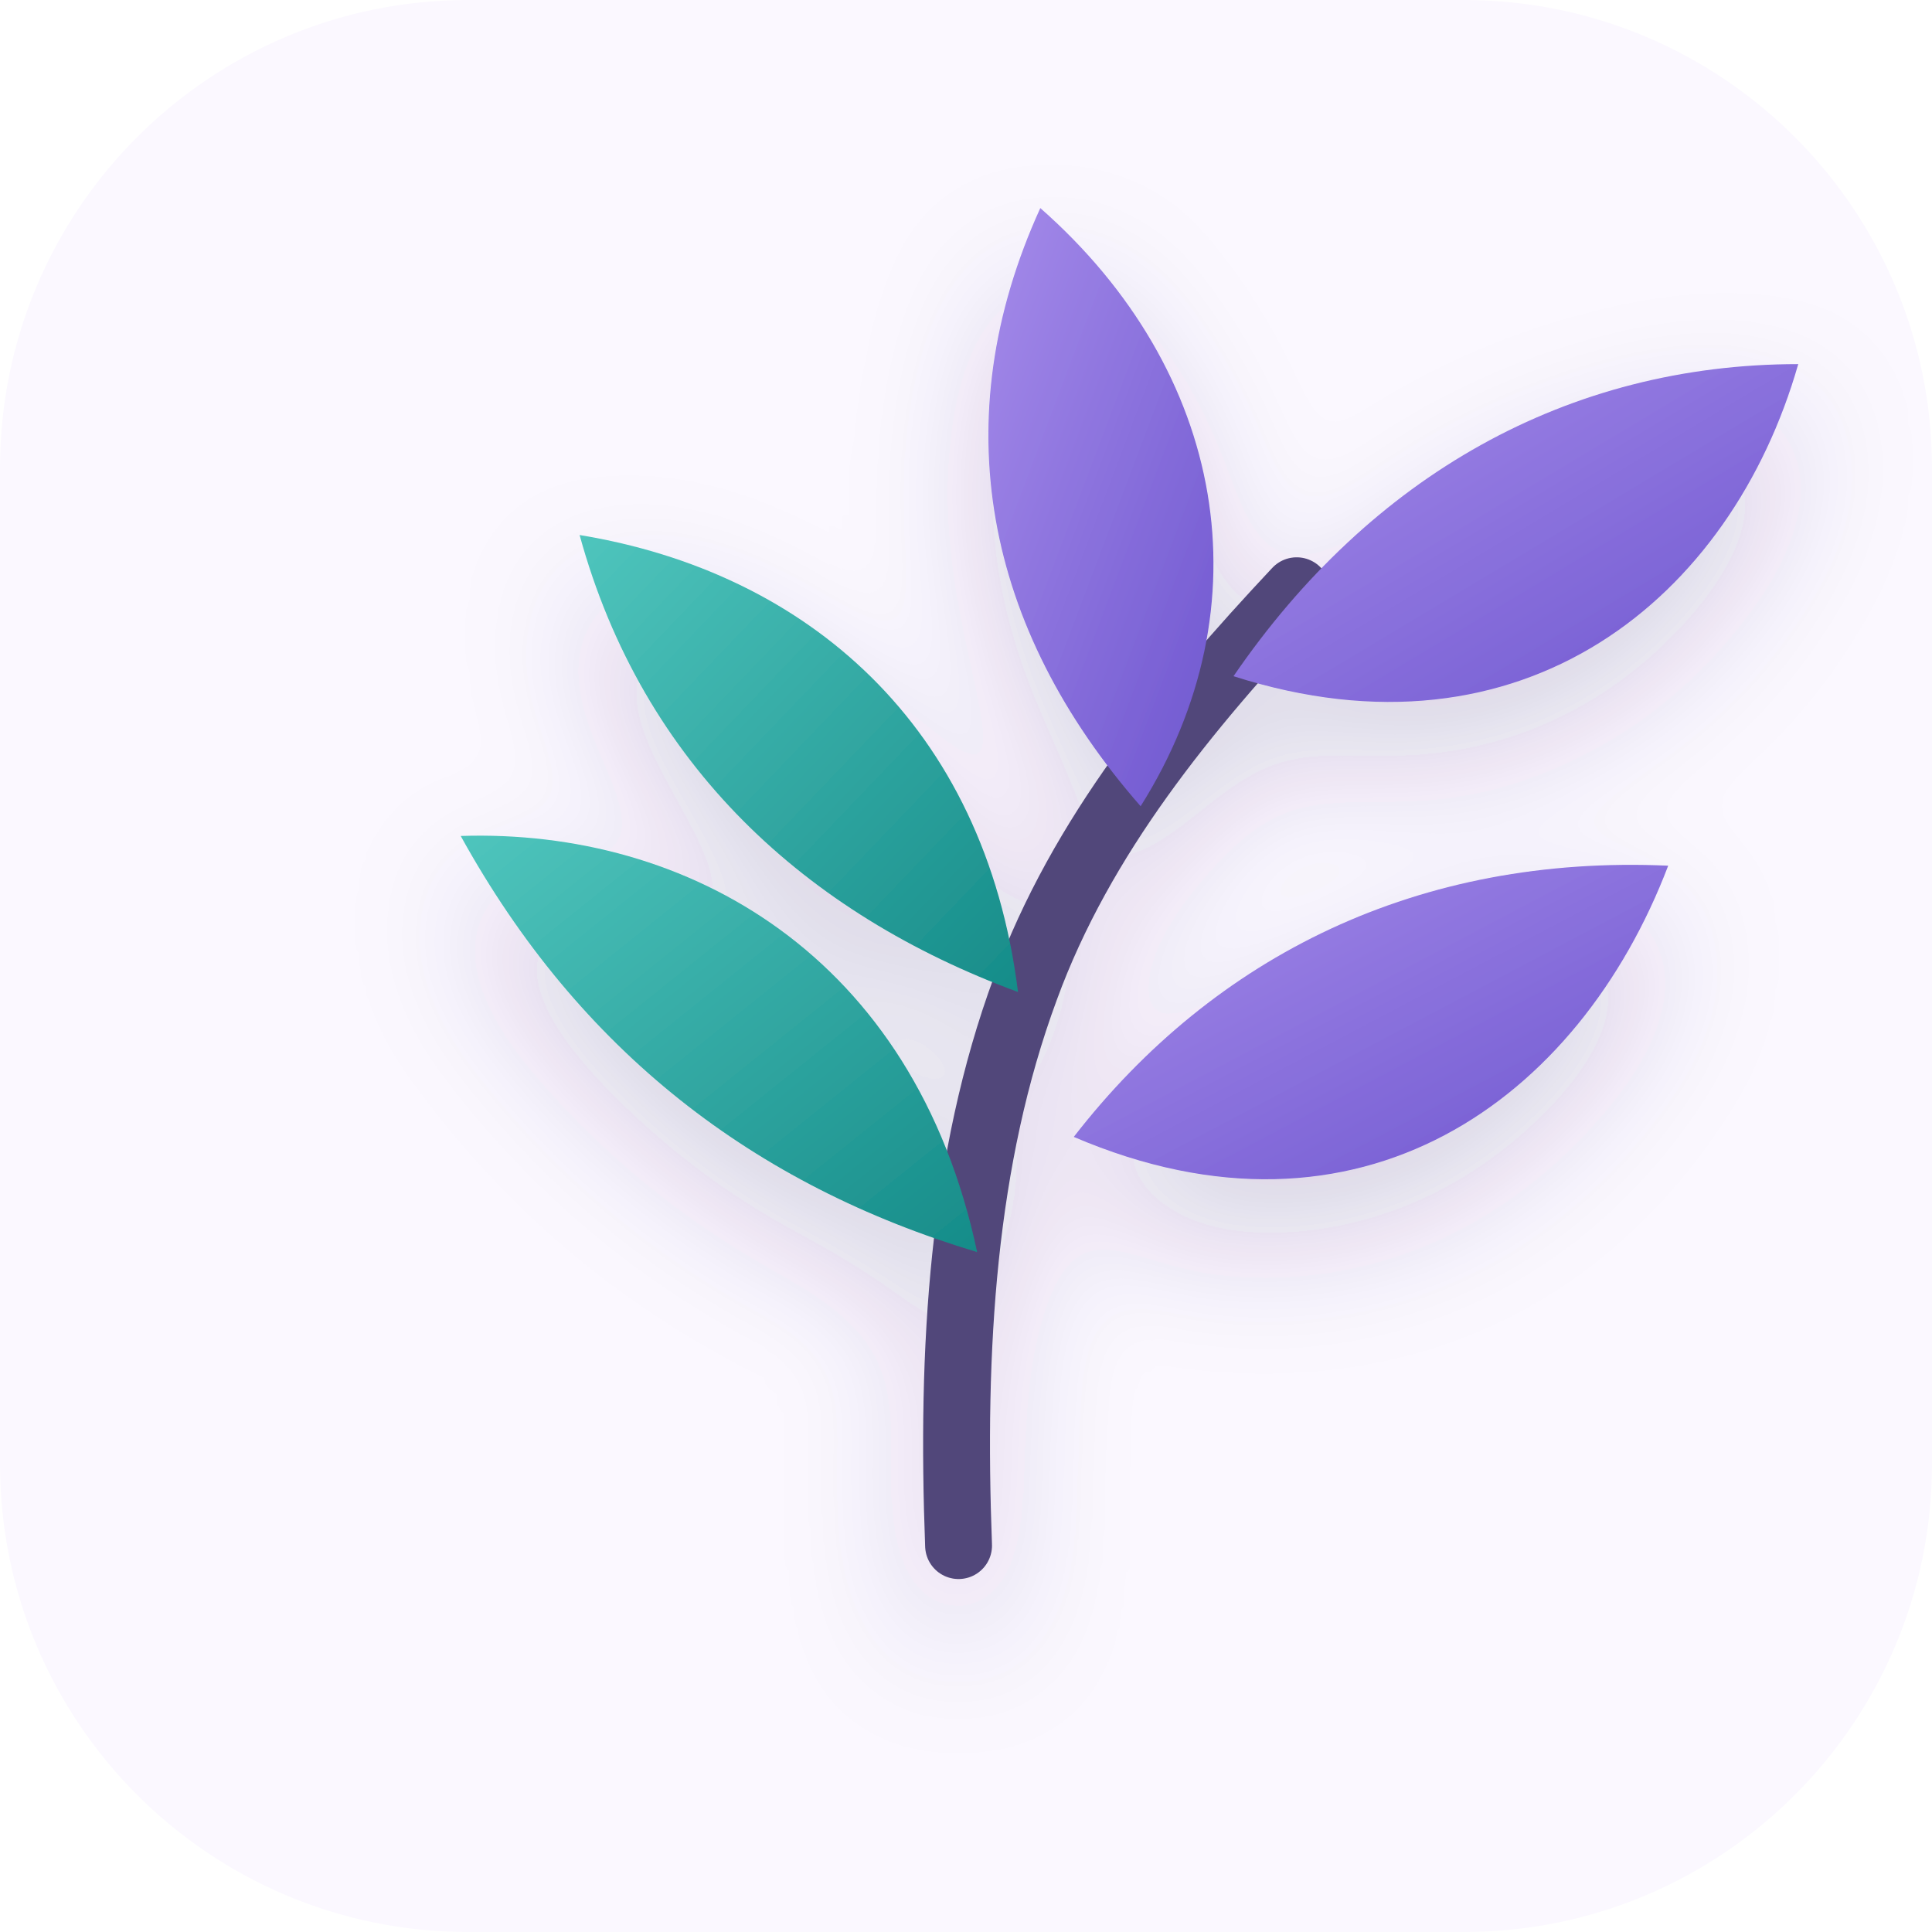
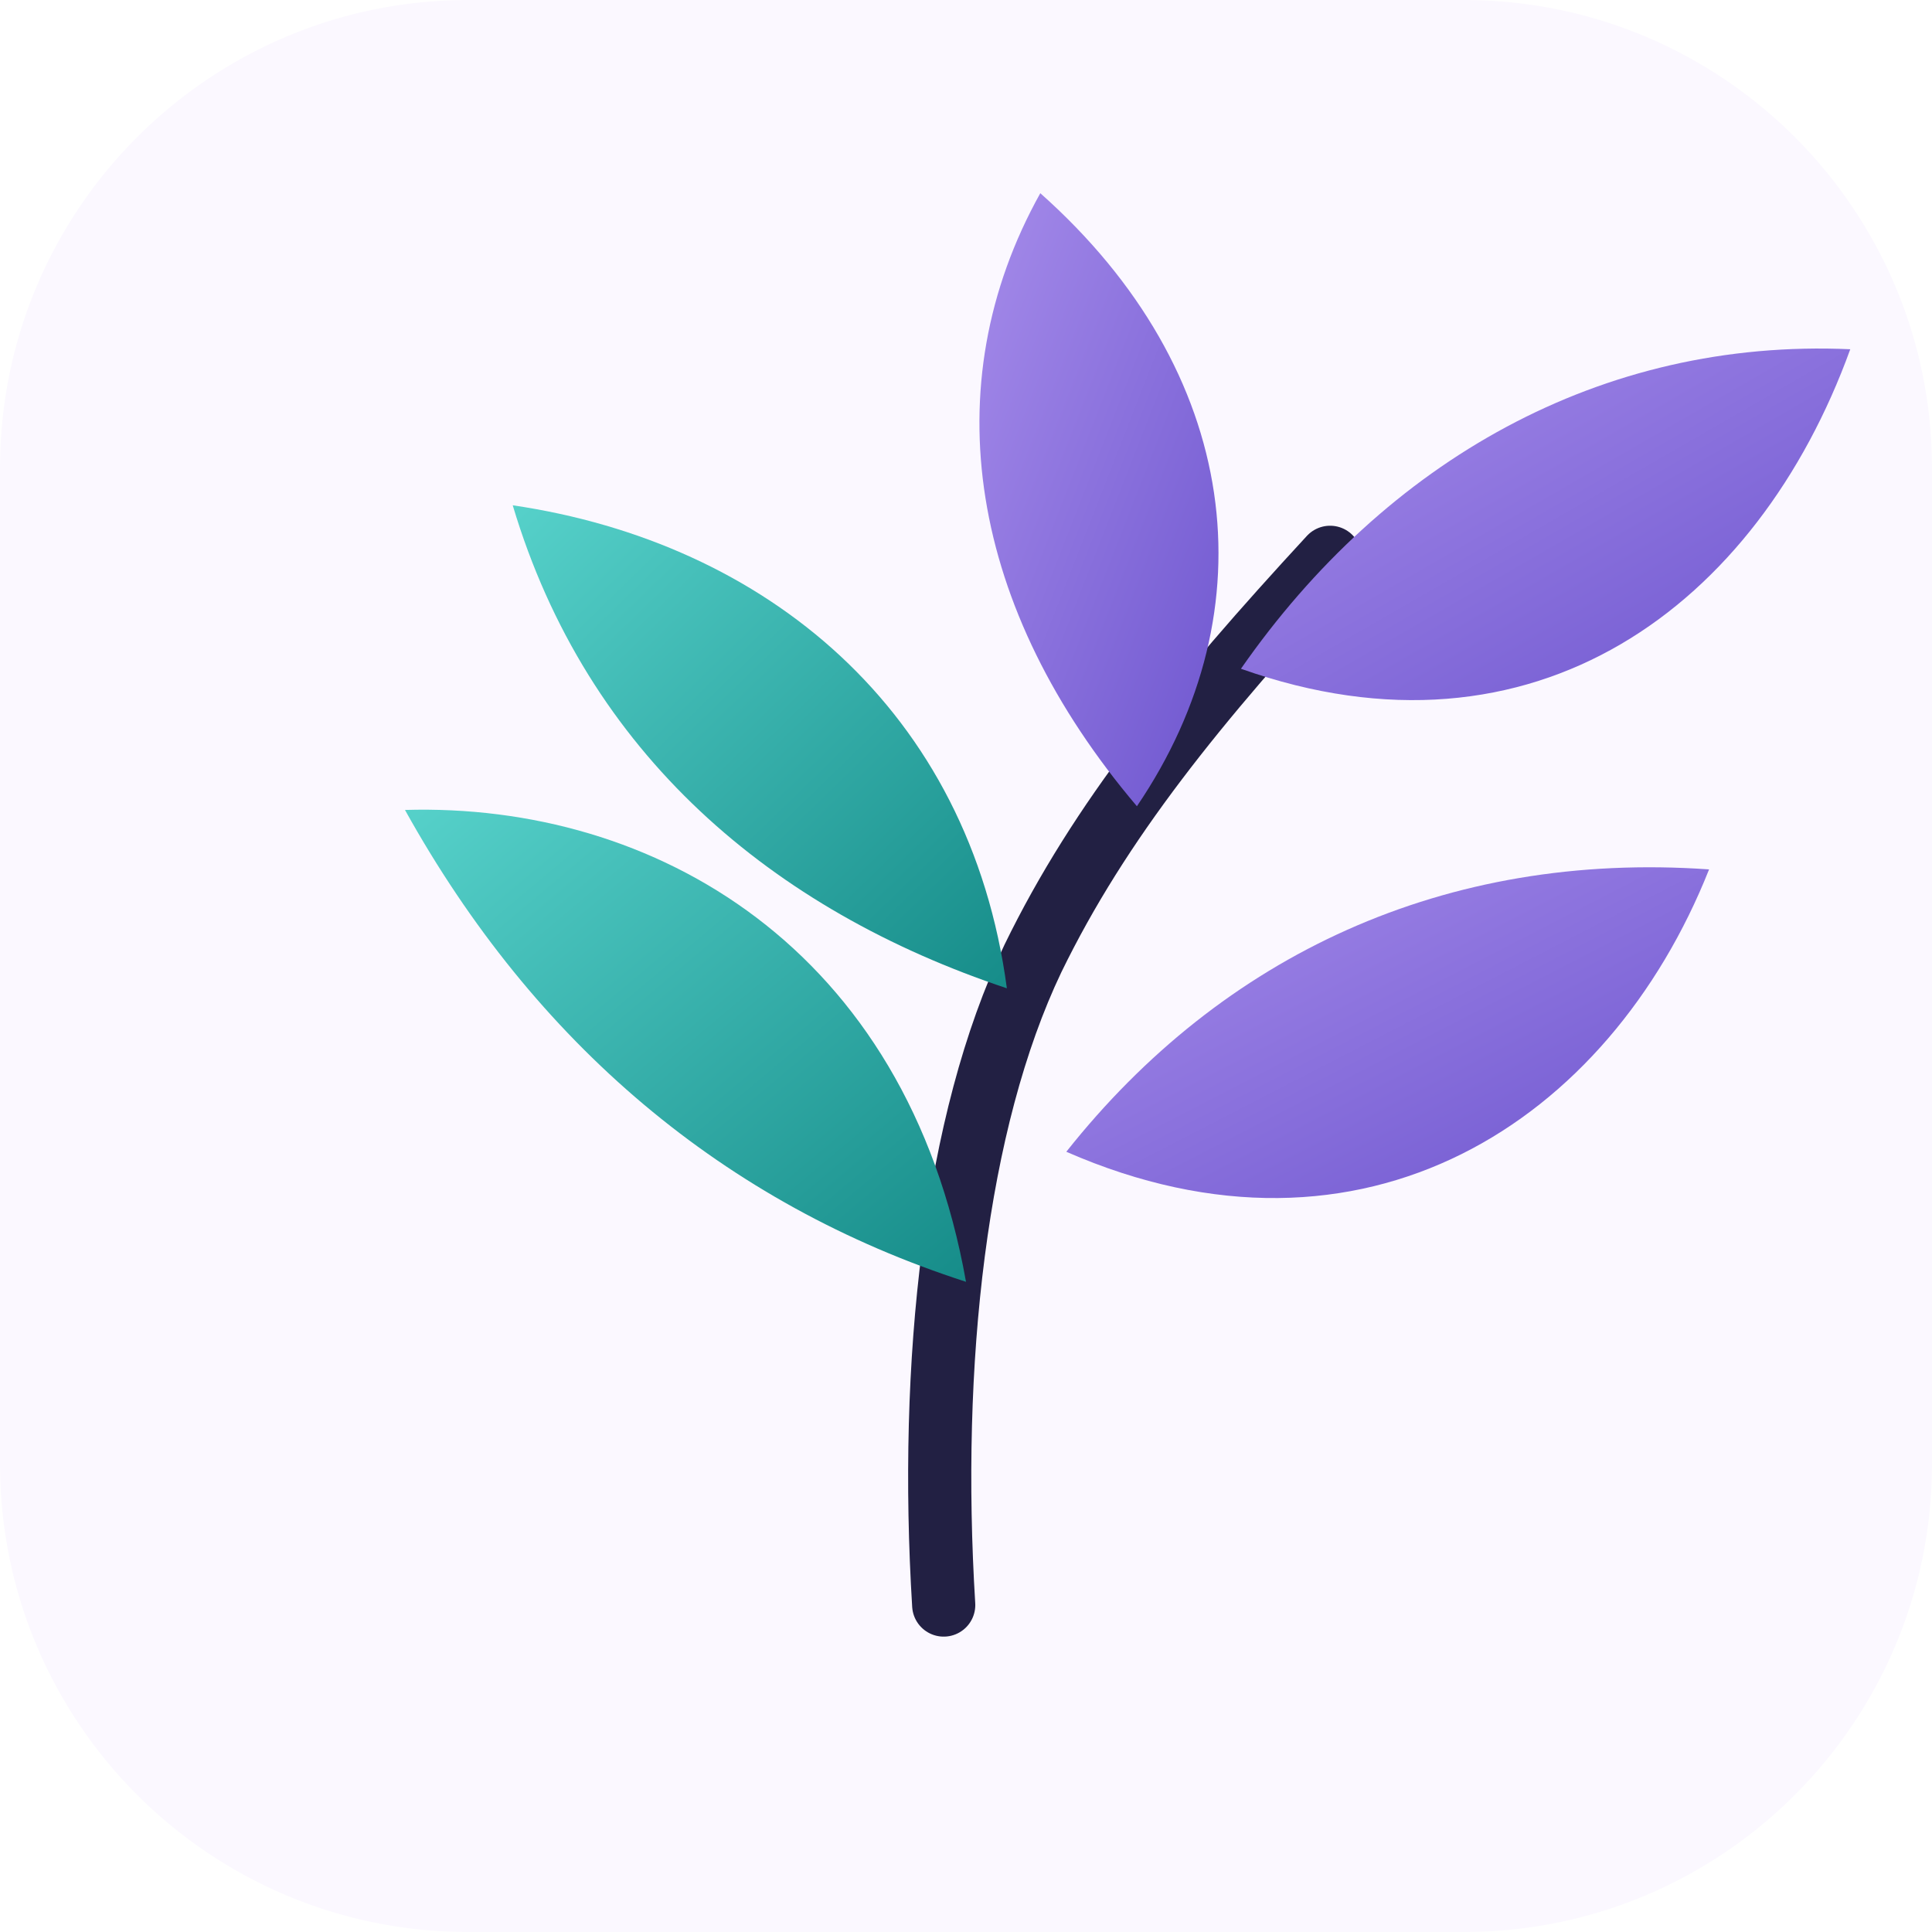
<svg xmlns="http://www.w3.org/2000/svg" width="520" height="520" viewBox="0 0 520 520" role="img" aria-label="VITA">
  <defs>
-     <linearGradient id="leafPurple" x1="0" y1="0" x2="1" y2="1">
+     <linearGradient id="p" x1="0" y1="0" x2="1" y2="1">
      <stop offset="0%" stop-color="#A58BEA" />
      <stop offset="100%" stop-color="#6E56CF" />
    </linearGradient>
-     <linearGradient id="leafTeal" x1="0" y1="0" x2="1" y2="1">
-       <stop offset="0%" stop-color="#4FC5BD" />
+     <linearGradient id="t" x1="0" y1="0" x2="1" y2="1">
+       <stop offset="0%" stop-color="#56D1CA" />
      <stop offset="100%" stop-color="#168C89" />
    </linearGradient>
-     <filter id="softShadow" x="-20%" y="-20%" width="140%" height="140%">
-       <feDropShadow dx="0" dy="16" stdDeviation="18" flood-color="#3D326B" flood-opacity="0.18" />
-     </filter>
  </defs>
  <rect width="520" height="520" rx="126" fill="#FBF8FF" />
-   <g filter="url(#softShadow)" transform="translate(87 56)">
-     <path d="M171 360 C169 307 172 256 189 210 C204 169 232 135 262 103" fill="none" stroke="#51477A" stroke-width="18" stroke-linecap="round" />
-     <path d="M187 211 C130 190 86 150 69 88 C130 98 178 139 187 211Z" fill="url(#leafTeal)" />
-     <path d="M220 161 C178 113 167 57 193 0 C243 44 254 107 220 161Z" fill="url(#leafPurple)" />
-     <path d="M245 126 C282 72 335 42 397 42 C379 105 323 151 245 126Z" fill="url(#leafPurple)" />
-     <path d="M176 281 C116 263 69 227 37 169 C98 167 159 201 176 281Z" fill="url(#leafTeal)" />
-     <path d="M202 250 C240 201 295 174 362 177 C338 240 279 283 202 250Z" fill="url(#leafPurple)" />
+   <g transform="translate(74 52)">
+     <path d="M180 380 C176 315 183 250 204 206 C222 169 248 137 284 98" fill="none" stroke="#222043" stroke-width="17" stroke-linecap="round" />
+     <path d="M197 214 C134 193 84 151 64 84 C132 94 187 139 197 214Z" fill="url(#t)" />
+     <path d="M232 165 C187 112 177 52 206 0 C260 48 268 112 232 165Z" fill="url(#p)" />
+     <path d="M260 128 C299 72 357 39 424 42 C399 111 339 156 260 128Z" fill="url(#p)" />
+     <path d="M186 293 C121 272 70 229 35 166 C102 164 170 203 186 293Z" fill="url(#t)" />
+     <path d="M213 258 C255 205 315 177 386 182 C359 250 293 293 213 258Z" fill="url(#p)" />
  </g>
</svg>
